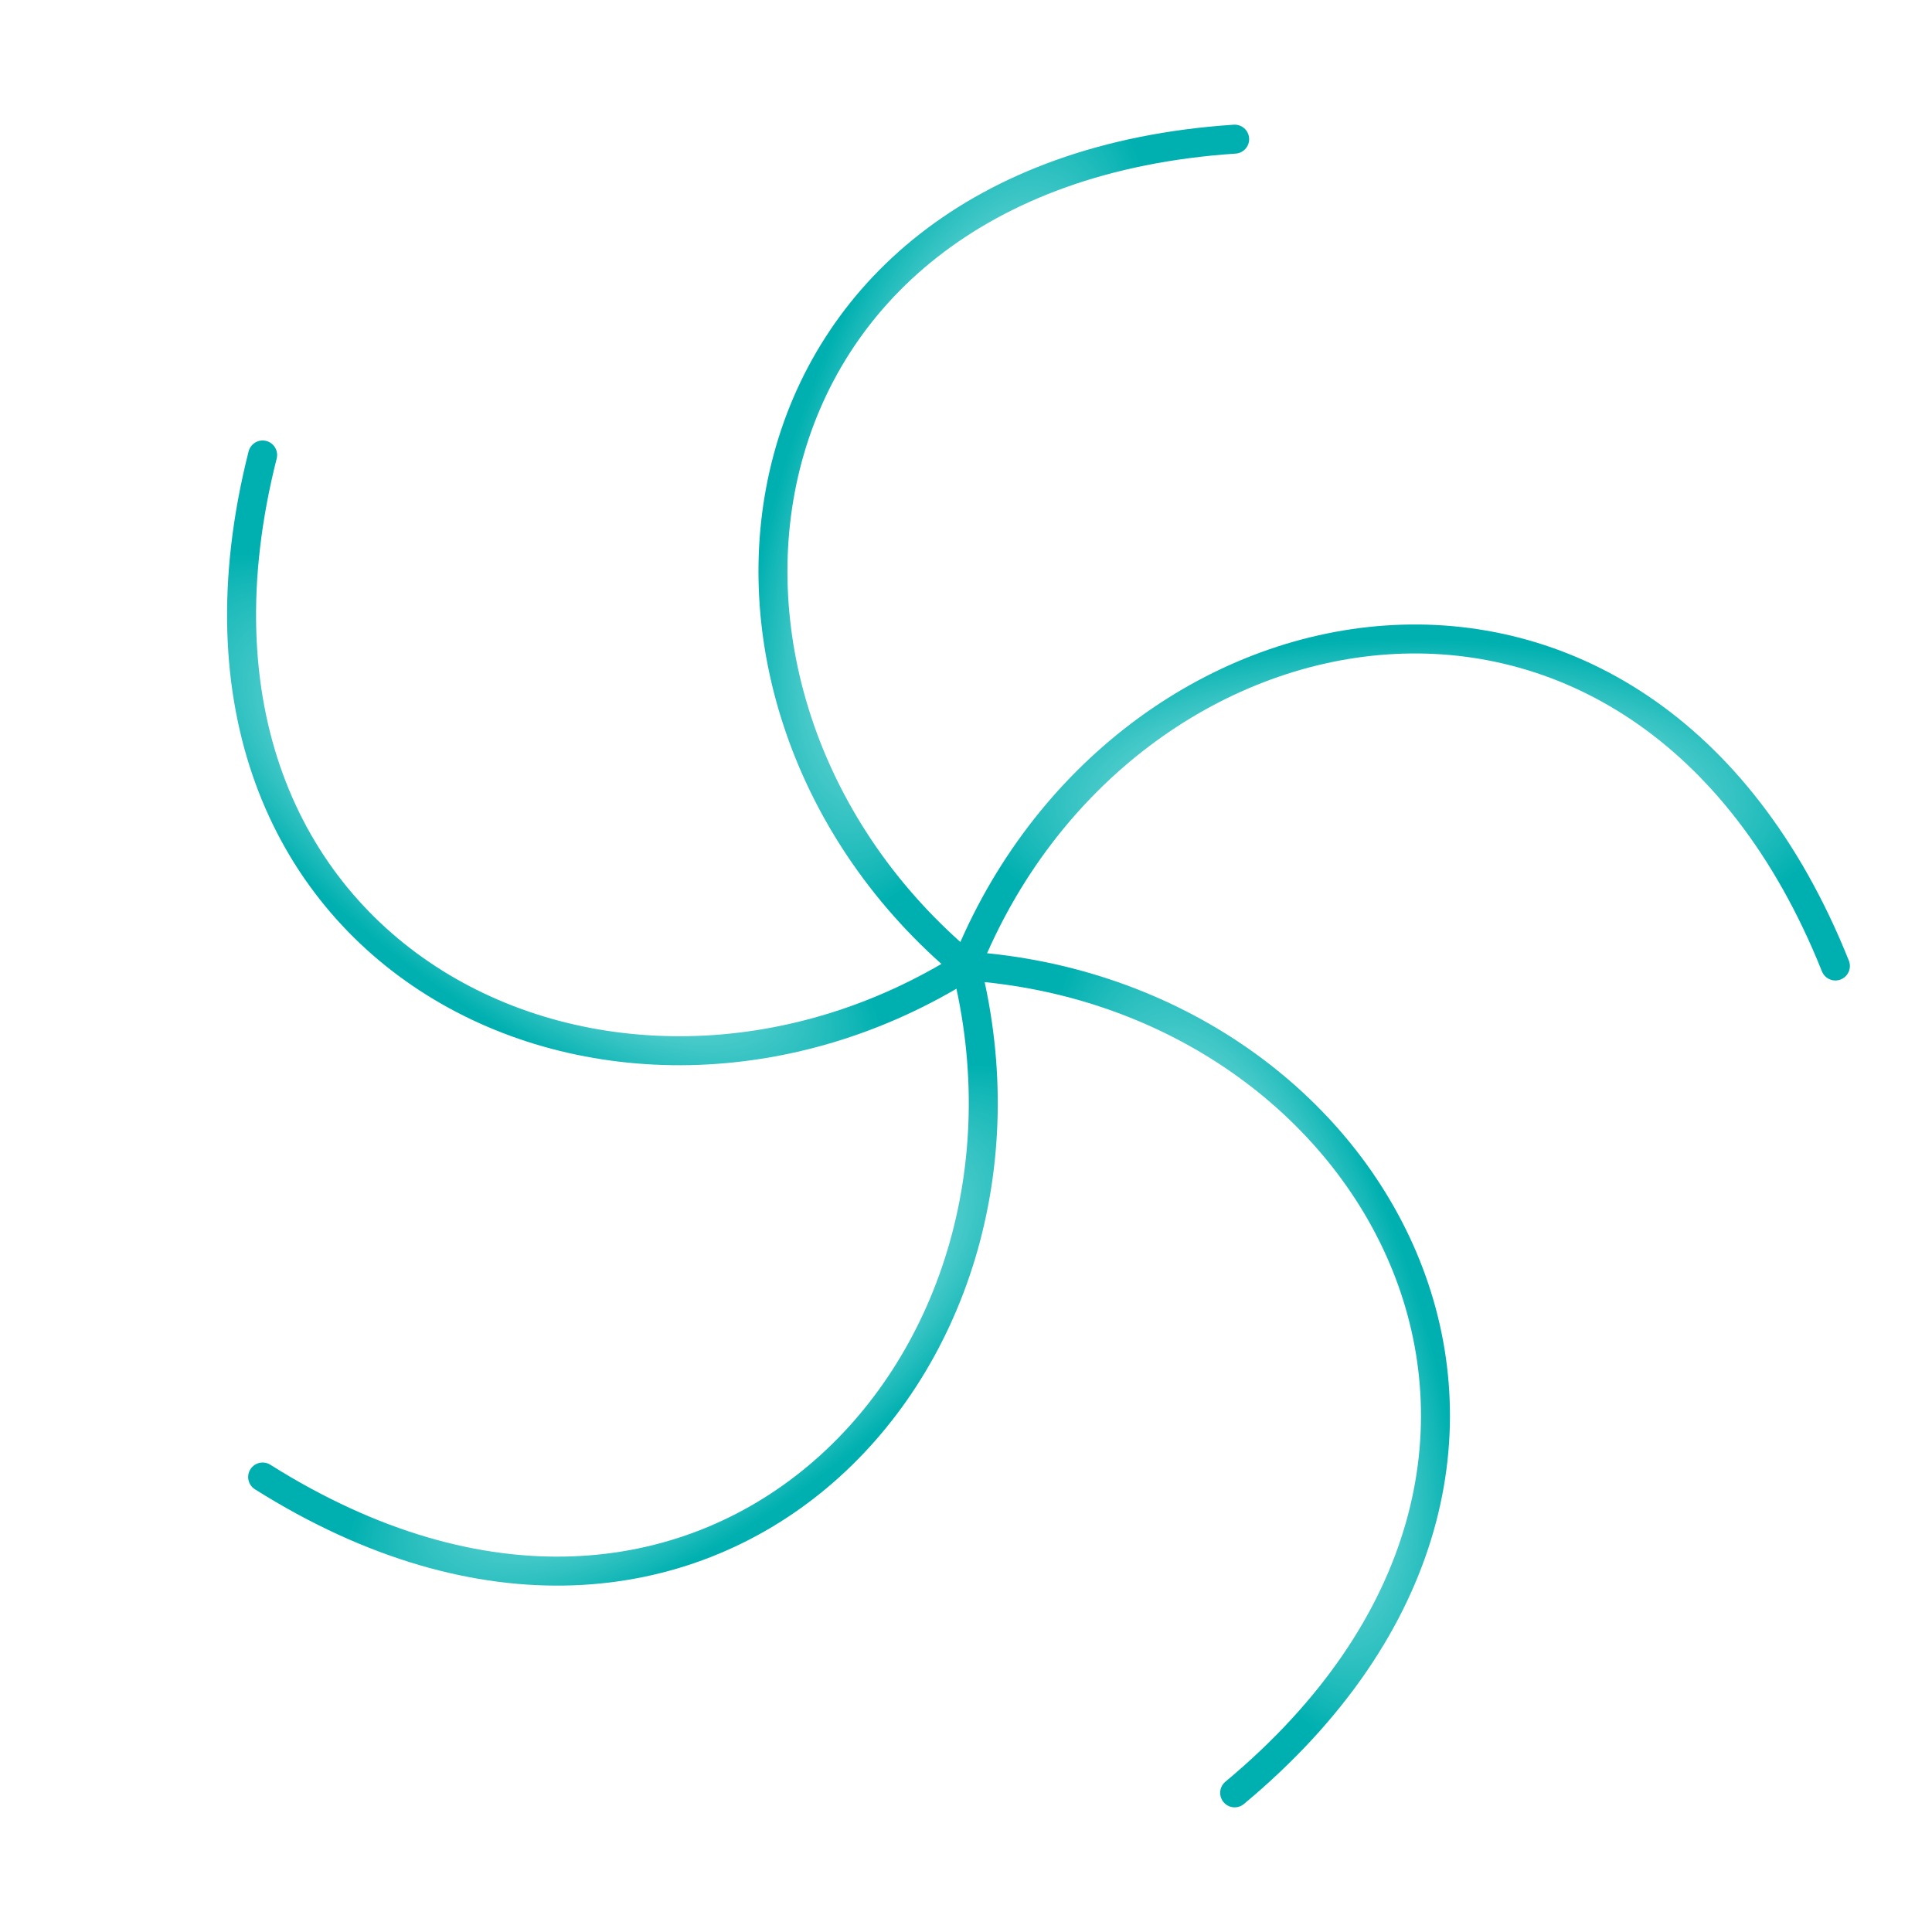
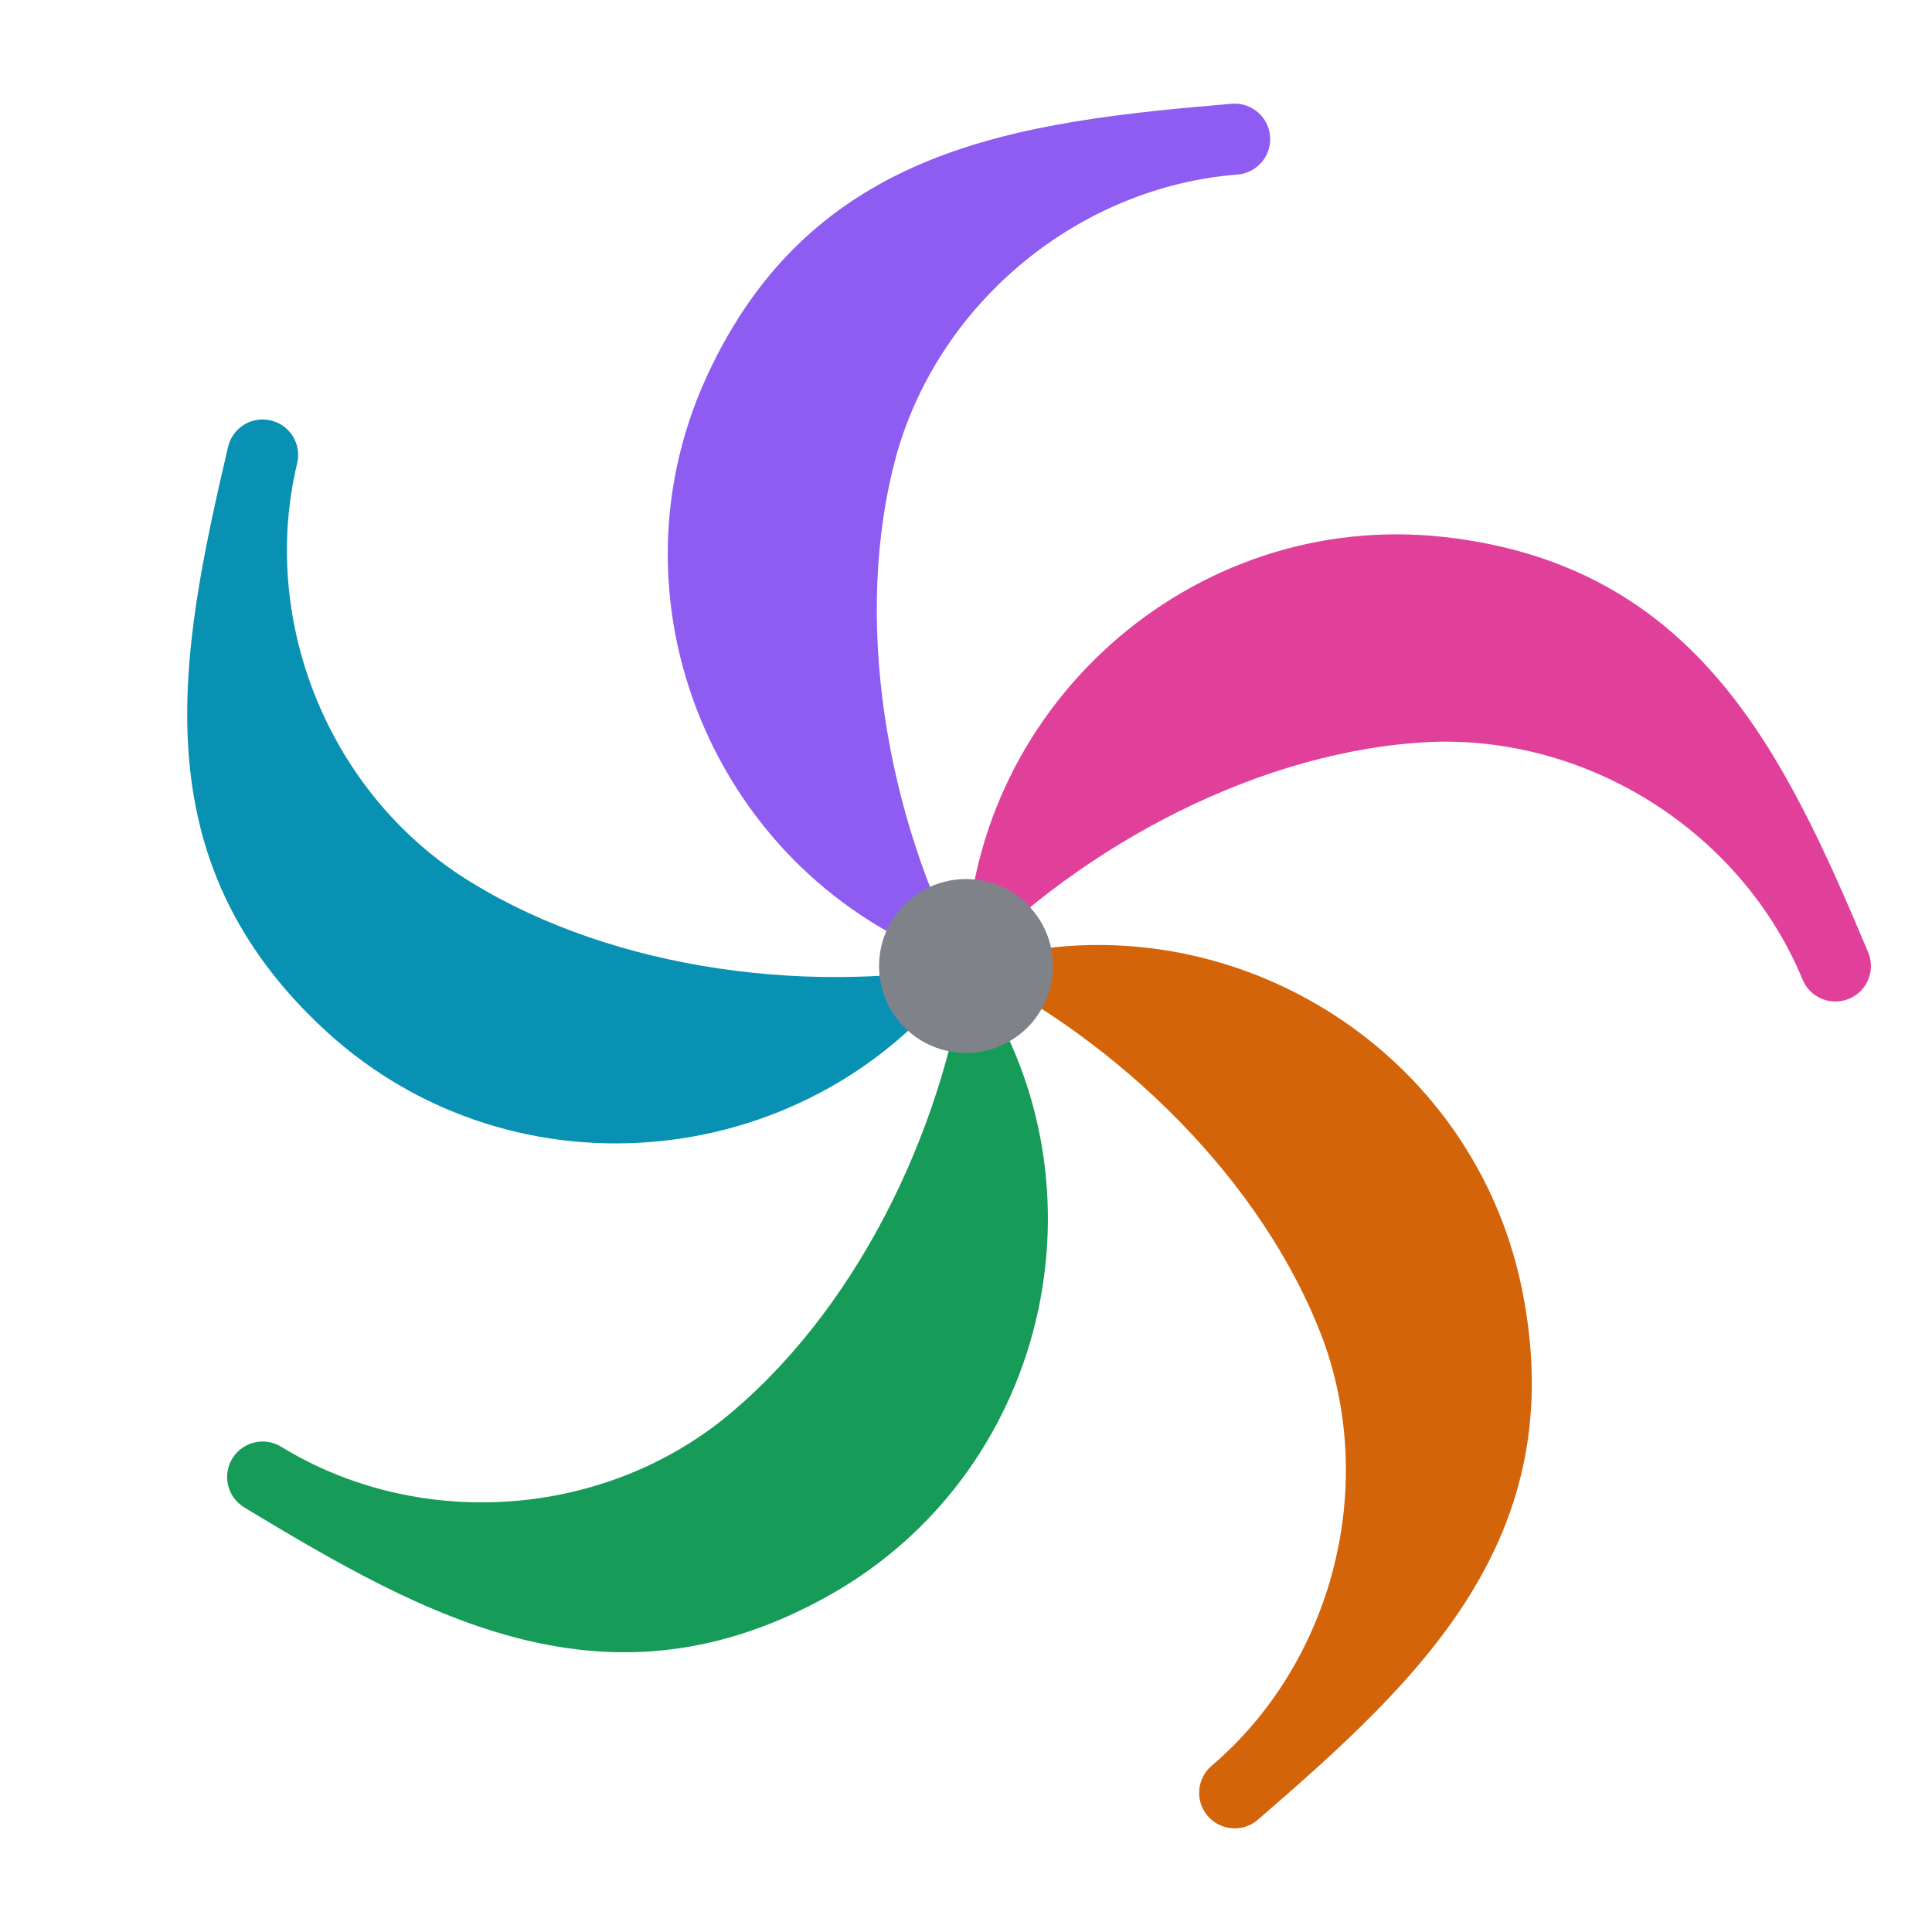
- <svg xmlns="http://www.w3.org/2000/svg" viewBox="0 0 100 100">
+ <svg xmlns="http://www.w3.org/2000/svg" xmlns:xlink="http://www.w3.org/1999/xlink" viewBox="0 0 100 100">
  <defs>
-     <radialGradient id="vibrant-glow" cx="50%" cy="50%" r="50%" fx="50%" fy="50%">
-       <stop offset="0%" stop-color="#E0FFFF" />
-       <stop offset="100%" stop-color="#00B0B0" />
-     </radialGradient>
+     <path id="wisp" d="M50,50 C50,36.8 61.6,26.3 74.8,27.8 C87.9,29.3 92.4,39.1 96.7,49.3                        A1.8,1.8 0 0 1 93.3,50.7                        C90.2,43.2 82.4,38.1 74.1,38.4 C65.3,38.8 56.1,43.7 50,50 Z" />
  </defs>
-   <style>
-         .wisp-path {
-         fill: none;
-         stroke: url(#vibrant-glow);
-         stroke-width: 1.5;
-         stroke-linecap: round;
-         }
-     </style>
  <g id="wisps">
-     <path class="wisp-path" d="M50,50 C58,30 85,25 95,50" transform="rotate(0, 50, 50)" />
-     <path class="wisp-path" d="M50,50 C58,30 85,25 95,50" transform="rotate(72, 50, 50)" />
-     <path class="wisp-path" d="M50,50 C58,30 85,25 95,50" transform="rotate(144, 50, 50)" />
-     <path class="wisp-path" d="M50,50 C58,30 85,25 95,50" transform="rotate(216, 50, 50)" />
-     <path class="wisp-path" d="M50,50 C58,30 85,25 95,50" transform="rotate(288, 50, 50)" />
+     <use xlink:href="#wisp" fill="#E0409A" />
+     <use xlink:href="#wisp" fill="#D4640A" transform="rotate(72 50 50)" />
+     <use xlink:href="#wisp" fill="#169B58" transform="rotate(144 50 50)" />
+     <use xlink:href="#wisp" fill="#0891B2" transform="rotate(216 50 50)" />
+     <use xlink:href="#wisp" fill="#8E5CF0" transform="rotate(288 50 50)" />
  </g>
+   <circle id="core" cx="50" cy="50" r="4.5" fill="#7F8389" />
</svg>
